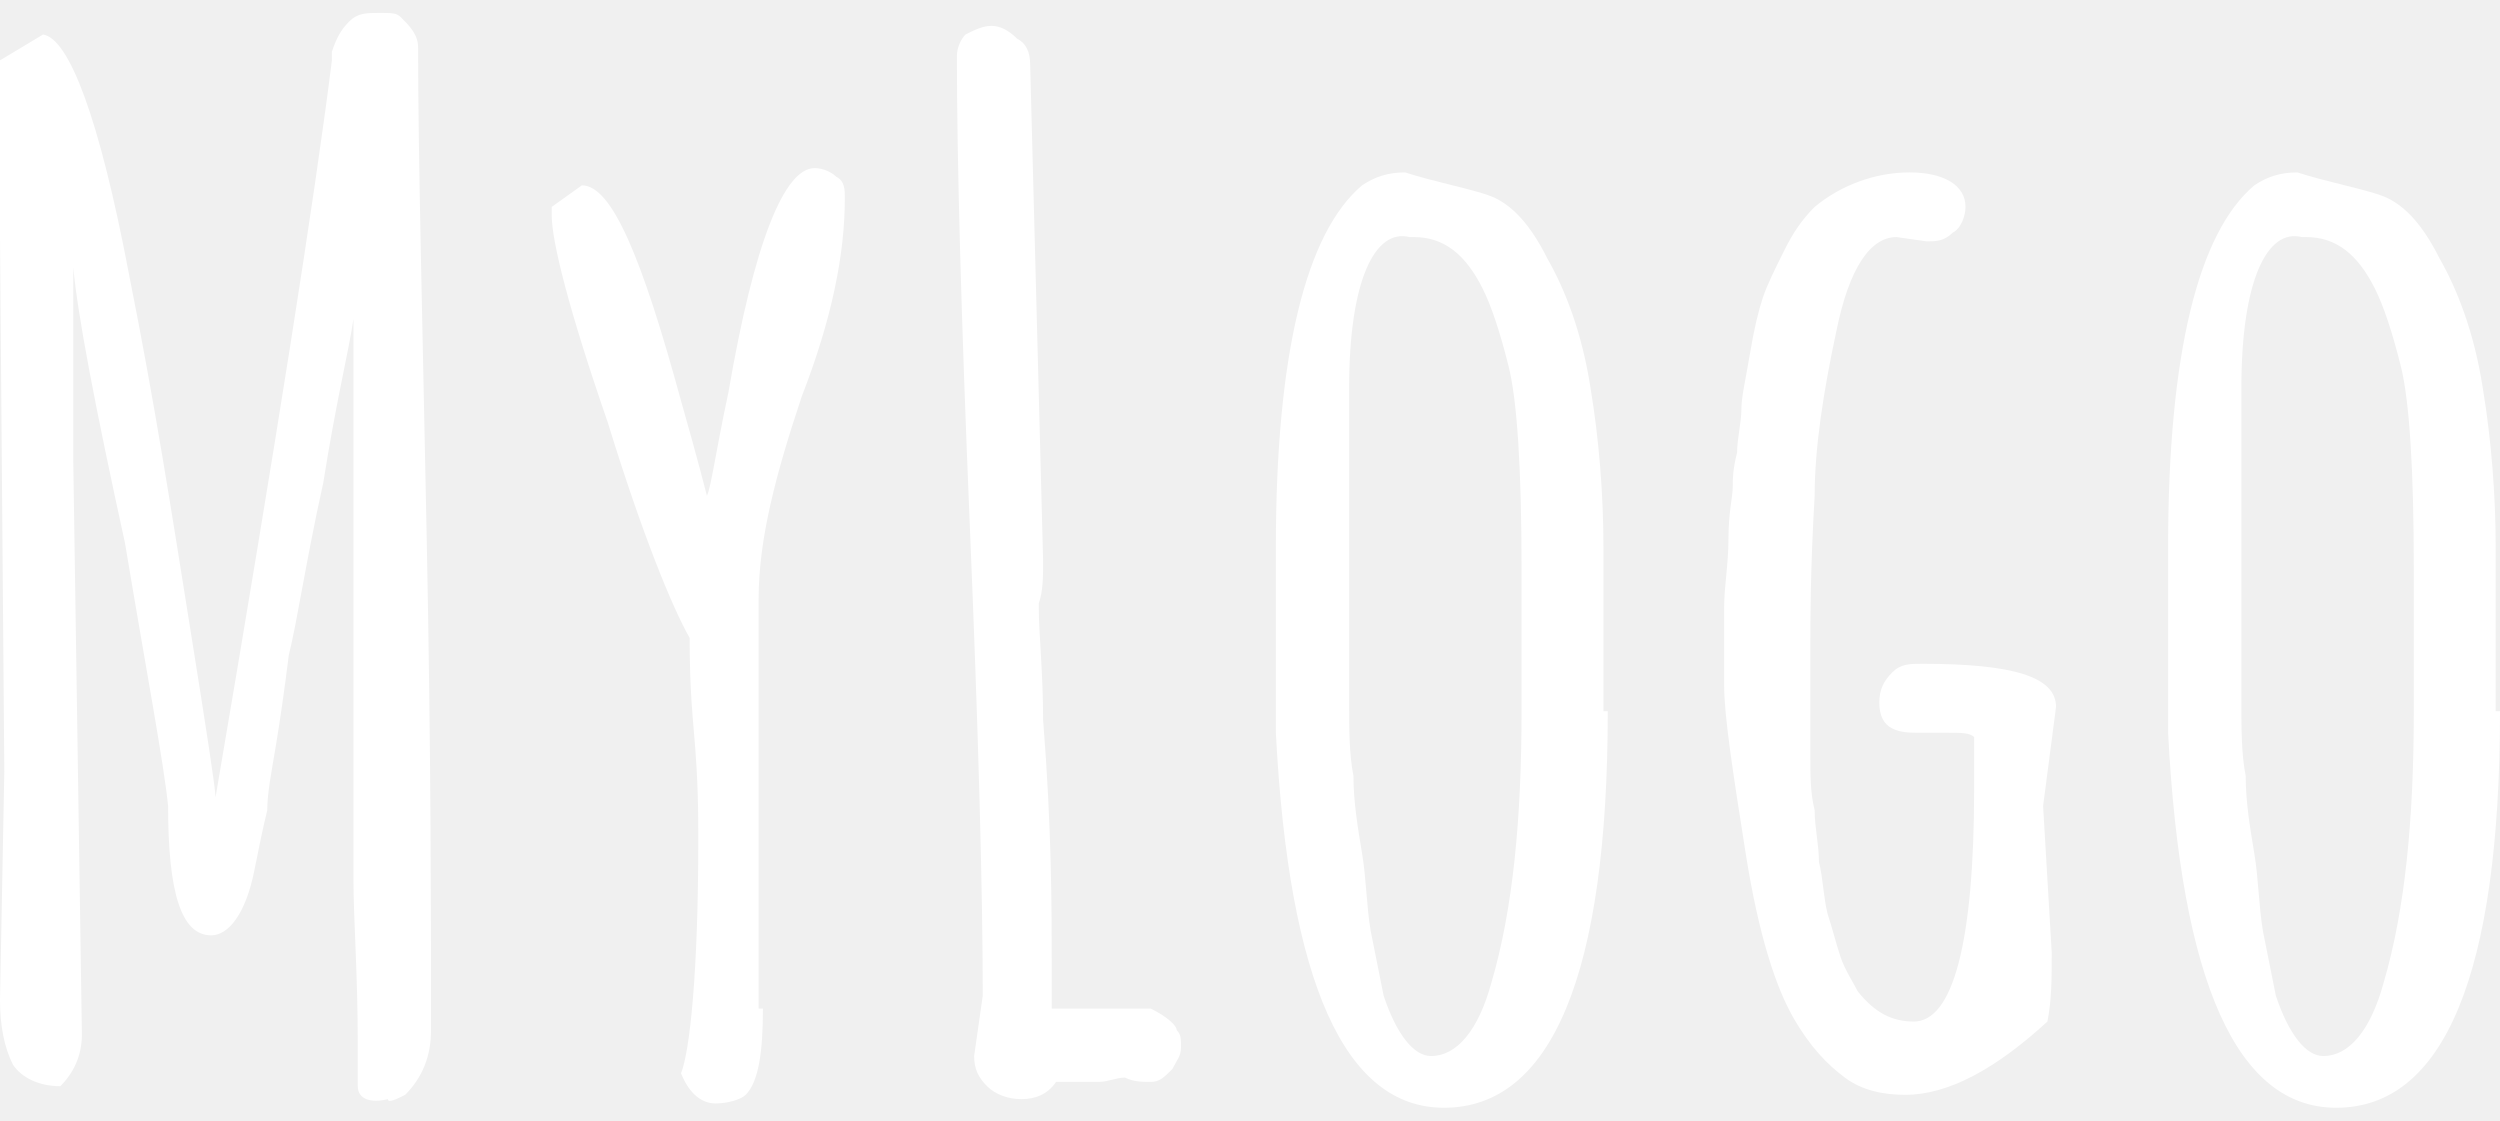
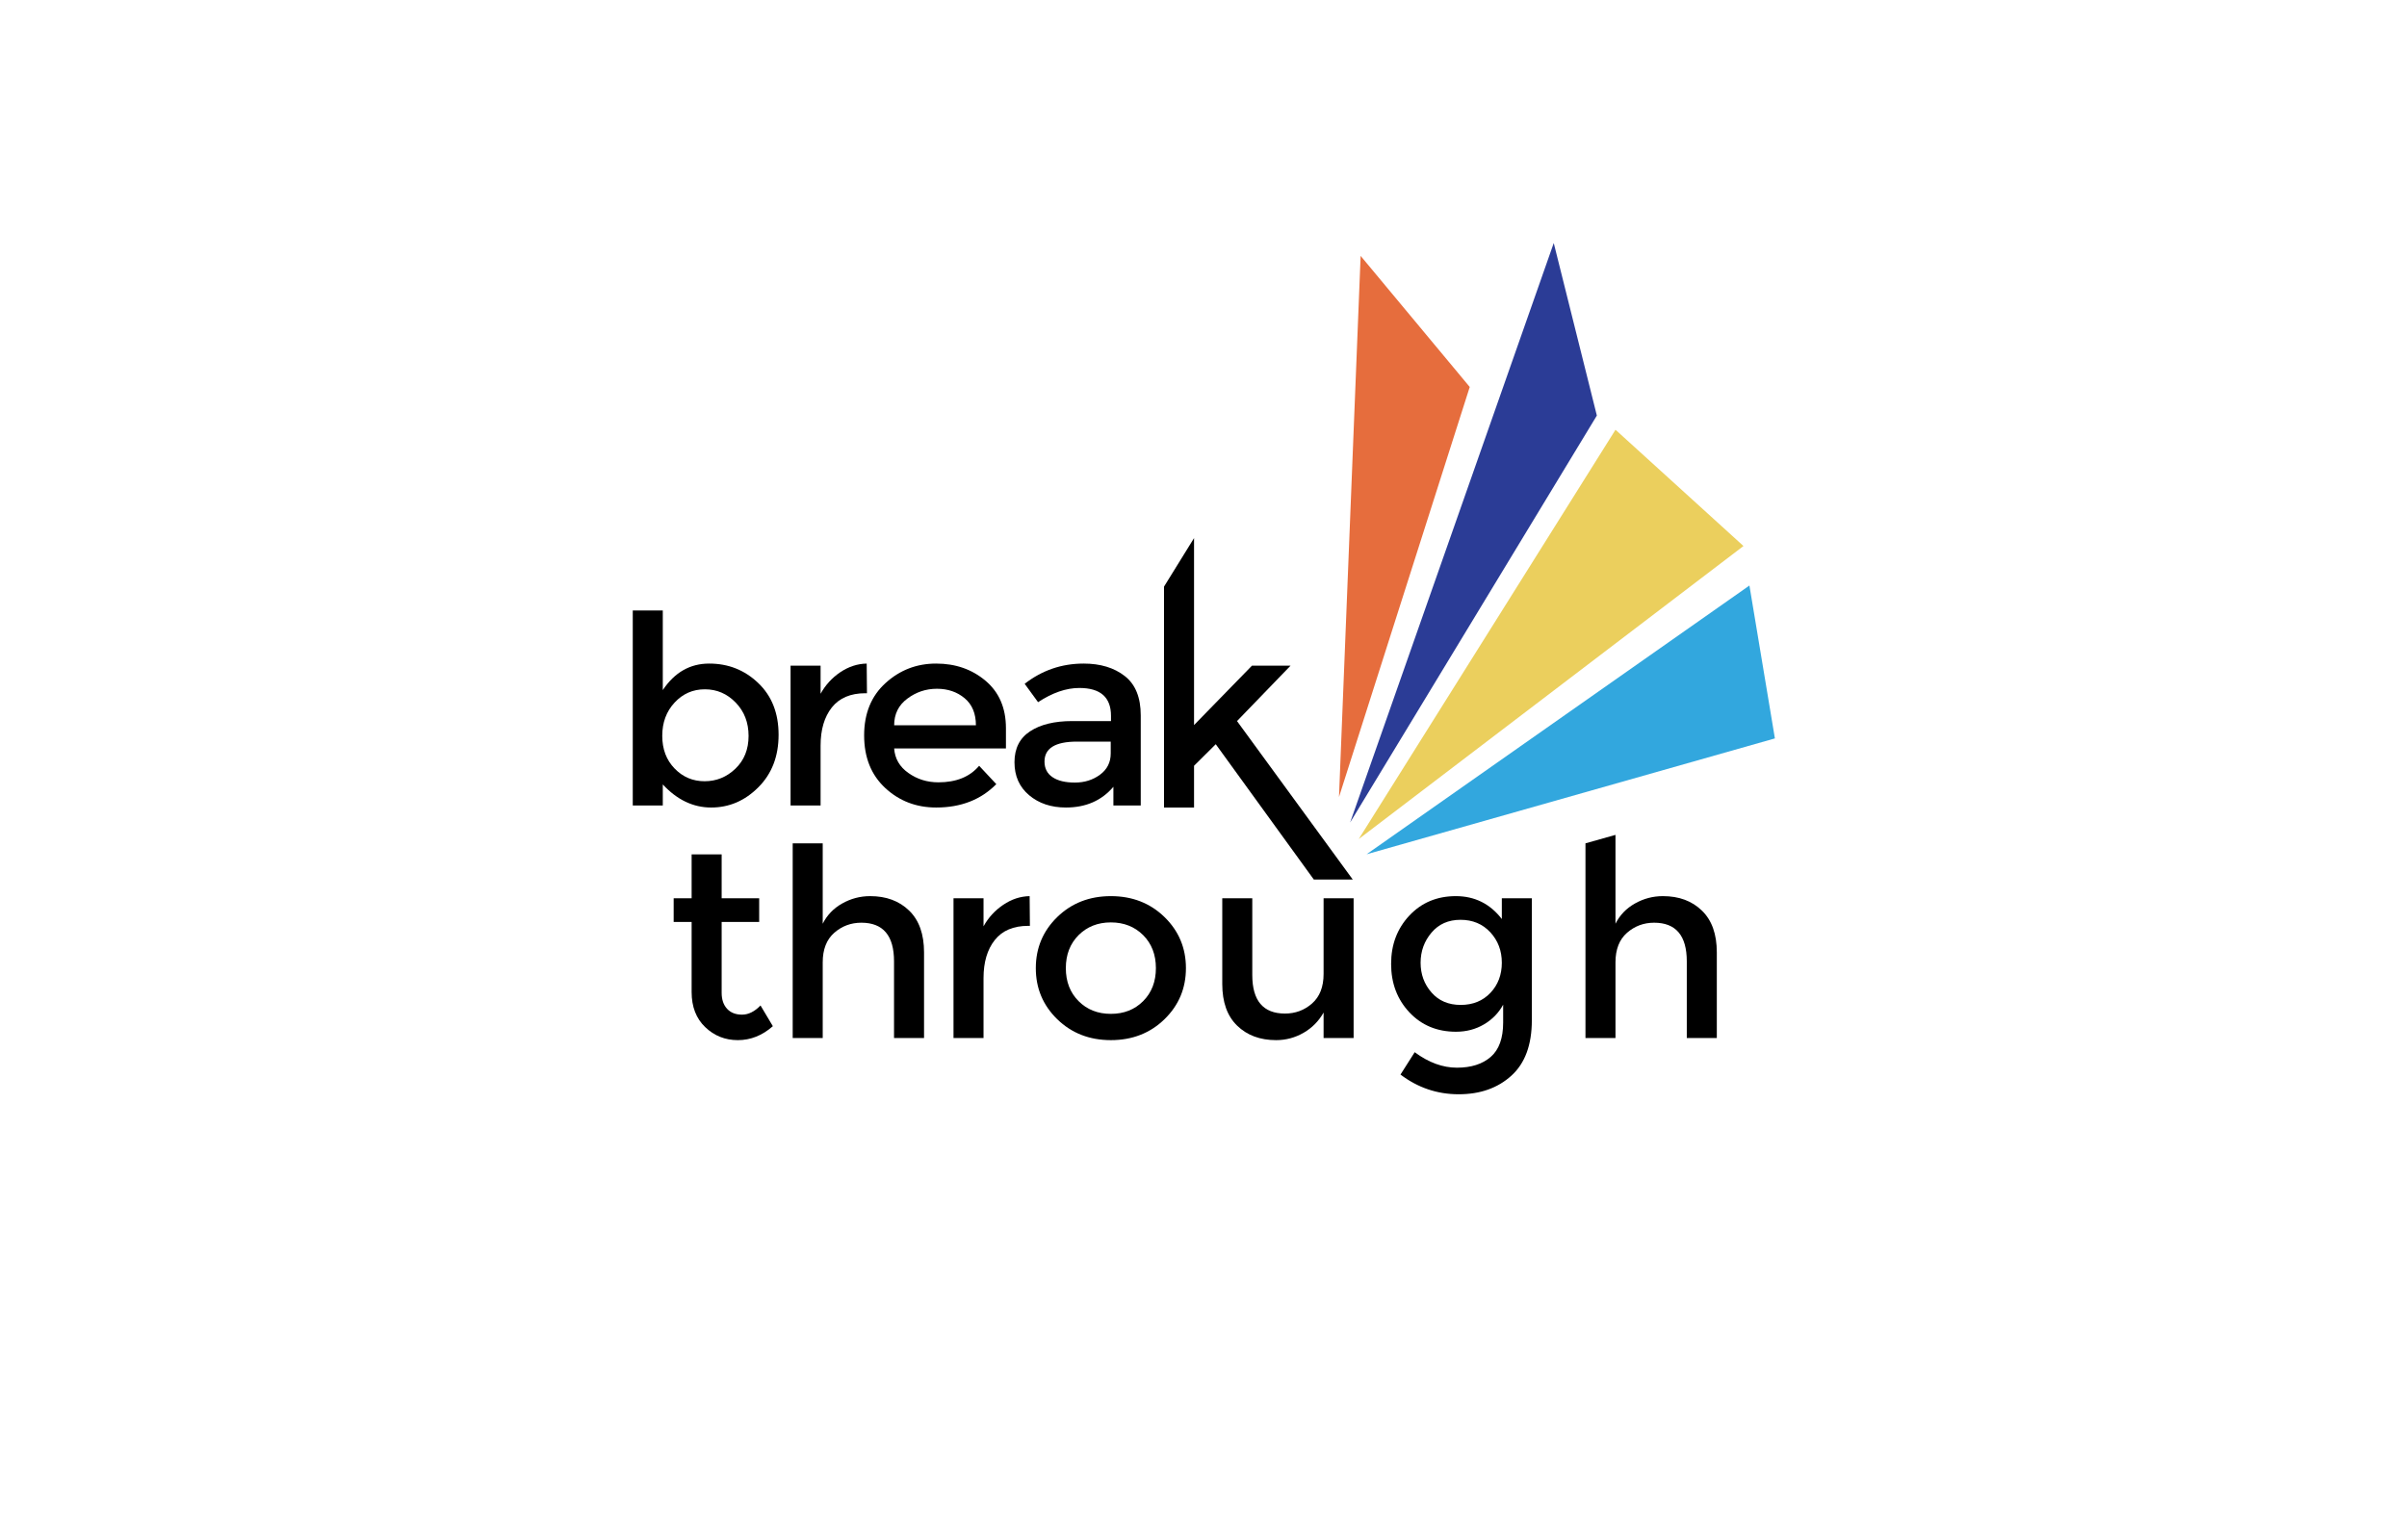
- <svg xmlns="http://www.w3.org/2000/svg" version="1.1" id="Layer_1" x="0px" y="0px" width="58px" height="26px" viewBox="0 0 58 26" enable-background="new 0 0 58 26" xml:space="preserve">
-   <g>
-     <path fill="#FFFFFF" d="M5,18.5C6.4,10.3,7.3,4.6,7.7,1.4V1.2c0.1-0.3,0.2-0.5,0.4-0.7c0.2-0.2,0.4-0.2,0.7-0.2s0.4,0,0.5,0.1   c0.2,0.2,0.4,0.4,0.4,0.7c0,2.5,0.1,6.3,0.2,11.4C10,17.5,10,21.3,10,23.9c0,0.6-0.2,1.1-0.6,1.5C9.2,25.5,9,25.6,9,25.5   c-0.4,0.1-0.7,0-0.7-0.3c0-0.1,0-0.3,0-0.5l0-0.5c0-1.6-0.1-2.9-0.1-3.8c0-0.9,0-2.2,0-3.8c0-1.6,0-4.7,0-9.2   c-0.1,0.7-0.4,1.9-0.7,3.8c-0.4,1.8-0.6,3.2-0.8,4c-0.1,0.8-0.2,1.5-0.3,2.1s-0.2,1.1-0.2,1.5c-0.1,0.4-0.2,0.9-0.3,1.4   c-0.2,1-0.6,1.5-1,1.5c-0.7,0-1-1-1-3c-0.1-1-0.5-3.1-1-6.1C2.2,9.4,1.8,7.3,1.7,6.2c0,2,0,3.5,0,4.5L1.9,24c0,0.5-0.2,0.9-0.5,1.2   c-0.5,0-0.9-0.2-1.1-0.5C0.1,24.3,0,23.8,0,23.2l0.1-5.3L0,5.5c0-1.4,0-2.8,0-4.1L1,0.8c0.6,0.1,1.3,1.9,2,5.6   C3.6,9.4,4,12,4.4,14.5C4.8,17,5,18.3,5,18.5z" />
-     <path fill="#FFFFFF" d="M17.7,23.4c0,1-0.1,1.7-0.4,2c-0.1,0.1-0.4,0.2-0.7,0.2c-0.3,0-0.6-0.2-0.8-0.7c0.2-0.5,0.4-2.3,0.4-5.4   c0-0.6,0-1.4-0.1-2.5c-0.1-1.1-0.1-1.8-0.1-2.2c-0.4-0.7-1.1-2.4-1.9-5c-0.9-2.6-1.3-4.2-1.3-4.8V4.8l0.7-0.5c0.7,0,1.4,1.7,2.3,5   c0.4,1.4,0.6,2.2,0.6,2.2c0.1-0.2,0.2-1,0.5-2.4c0.6-3.5,1.3-5.2,2-5.2c0.2,0,0.4,0.1,0.5,0.2c0.2,0.1,0.2,0.3,0.2,0.5   c0,1.3-0.3,2.8-1,4.6c-0.6,1.8-1,3.3-1,4.7V23.4z" />
-     <path fill="#FFFFFF" d="M23.9,1.5L24.2,13c0,0.4,0,0.7-0.1,1v0.1c0,0.6,0.1,1.5,0.1,2.6c0.2,2.5,0.2,4.4,0.2,5.7v1h2.3   c0.4,0.2,0.6,0.4,0.6,0.5c0.1,0.1,0.1,0.2,0.1,0.4s-0.1,0.3-0.2,0.5c-0.2,0.2-0.3,0.3-0.5,0.3c-0.2,0-0.4,0-0.6-0.1   c-0.2,0-0.4,0.1-0.6,0.1l-1,0c-0.2,0.3-0.5,0.4-0.8,0.4s-0.6-0.1-0.8-0.3c-0.2-0.2-0.3-0.4-0.3-0.7l0.2-1.4c0-2.4-0.1-6.1-0.3-10.9   c-0.2-4.8-0.3-8.5-0.3-10.9c0-0.2,0.1-0.4,0.2-0.5c0.2-0.1,0.4-0.2,0.6-0.2s0.4,0.1,0.6,0.3C23.8,1,23.9,1.2,23.9,1.5z" />
-     <path fill="#FFFFFF" d="M37.3,16.5c0,6.1-1.3,9.2-3.8,9.2c-2.3,0-3.6-2.9-3.9-8.7c0-0.6,0-1.1,0-1.7l0-2v-0.6c0-4.5,0.7-7.3,2-8.4   C31.9,4.1,32.2,4,32.6,4c0.3,0.1,0.7,0.2,1.1,0.3c0.4,0.1,0.8,0.2,1,0.3c0.4,0.2,0.8,0.6,1.2,1.4c0.4,0.7,0.8,1.7,1,3   c0.2,1.2,0.3,2.5,0.3,3.7V16.5z M31.3,9l0,1.9l0,3.1c0,0.3,0,0.6,0,0.9c0,0.4,0,0.8,0,1.4s0,1.2,0.1,1.7c0,0.6,0.1,1.2,0.2,1.8   c0.1,0.6,0.1,1.2,0.2,1.8c0.1,0.5,0.2,1,0.3,1.5c0.3,0.9,0.7,1.4,1.1,1.4c0.6,0,1.1-0.6,1.4-1.7c0.5-1.7,0.7-3.8,0.7-6.3l0-3.3   c0-2.3-0.1-3.9-0.3-4.7c-0.2-0.8-0.4-1.4-0.6-1.8c-0.4-0.8-0.9-1.2-1.6-1.2c0,0,0,0-0.1,0C31.9,5.3,31.3,6.5,31.3,9z" />
-     <path fill="#FFFFFF" d="M45.2,17l-0.6,0c-0.3,0-0.5,0-0.7-0.1c-0.2-0.1-0.3-0.3-0.3-0.6s0.1-0.5,0.3-0.7c0.2-0.2,0.4-0.2,0.7-0.2v0   c2.1,0,3.1,0.3,3.1,1l-0.3,2.3l0.2,3.4c0,0.6,0,1.1-0.1,1.6c-1.2,1.1-2.3,1.7-3.3,1.7c-0.5,0-1-0.1-1.4-0.4   c-0.4-0.3-0.8-0.7-1.2-1.4c-0.4-0.7-0.8-1.9-1.1-3.8c-0.3-1.9-0.5-3.2-0.5-3.9c0-0.7,0-1.3,0-1.8c0-0.5,0.1-1,0.1-1.6   s0.1-1,0.1-1.2c0-0.2,0-0.4,0.1-0.8c0-0.3,0.1-0.7,0.1-1c0-0.3,0.1-0.7,0.2-1.3c0.1-0.6,0.2-1,0.3-1.3c0.1-0.3,0.3-0.7,0.5-1.1   c0.2-0.4,0.4-0.7,0.7-1c0.6-0.5,1.4-0.8,2.2-0.8c0.8,0,1.3,0.3,1.3,0.8c0,0.2-0.1,0.5-0.3,0.6c-0.2,0.2-0.4,0.2-0.6,0.2L44,5.5   c-0.6,0-1.1,0.7-1.4,2.2c-0.3,1.4-0.5,2.7-0.5,3.8c-0.1,1.7-0.1,2.9-0.1,3.5s0,1,0,1.3c0,0.3,0,0.7,0,1.2c0,0.5,0,0.9,0.1,1.3   c0,0.4,0.1,0.8,0.1,1.2c0.1,0.4,0.1,0.8,0.2,1.2c0.1,0.3,0.2,0.7,0.3,1c0.1,0.3,0.3,0.6,0.4,0.8c0.4,0.5,0.8,0.7,1.3,0.7   c0.9,0,1.4-1.8,1.4-5.4v-1.2C45.7,17,45.5,17,45.2,17z" />
-     <path fill="#FFFFFF" d="M58,16.5c0,6.1-1.3,9.2-3.8,9.2c-2.3,0-3.6-2.9-3.9-8.7c0-0.6,0-1.1,0-1.7l0-2v-0.6c0-4.5,0.7-7.3,2-8.4   C52.6,4.1,52.9,4,53.3,4c0.3,0.1,0.7,0.2,1.1,0.3c0.4,0.1,0.8,0.2,1,0.3c0.4,0.2,0.8,0.6,1.2,1.4c0.4,0.7,0.8,1.7,1,3   c0.2,1.2,0.3,2.5,0.3,3.7V16.5z M52,9l0,1.9l0,3.1c0,0.3,0,0.6,0,0.9c0,0.4,0,0.8,0,1.4s0,1.2,0.1,1.7c0,0.6,0.1,1.2,0.2,1.8   c0.1,0.6,0.1,1.2,0.2,1.8c0.1,0.5,0.2,1,0.3,1.5c0.3,0.9,0.7,1.4,1.1,1.4c0.6,0,1.1-0.6,1.4-1.7c0.5-1.7,0.7-3.8,0.7-6.3l0-3.3   c0-2.3-0.1-3.9-0.3-4.7c-0.2-0.8-0.4-1.4-0.6-1.8c-0.4-0.8-0.9-1.2-1.6-1.2c0,0,0,0-0.1,0C52.6,5.3,52,6.5,52,9z" />
+ <svg xmlns="http://www.w3.org/2000/svg" width="1000px" height="640px" viewBox="0 0 1000 640" version="1.1">
+   <defs />
+   <g id="Page-1" stroke="none" stroke-width="1" fill="none" fill-rule="evenodd">
+     <g id="darklogo">
+       <rect id="Rectangle" fill="#FFFFFF" x="0" y="0" width="1000" height="640" />
+       <g transform="translate(262, 101)">
+         <g id="feathers" transform="translate(291.9116, 0)">
+           <polyline id="Fill-21" fill="#32A7DE" points="13.835 254.022 183.479 205.873 172.894 142.336 13.835 254.022" />
+           <polyline id="Fill-22" fill="#EBCF5D" points="10.578 247.696 170.425 125.919 117.256 77.595 10.578 247.696" />
+           <polyline id="Fill-23" fill="#2B3C96" points="7.016 240.792 109.508 71.695 91.601 0 7.016 240.792" />
+           <polyline id="Fill-24" fill="#E66D3D" points="2.379 230.224 11.369 5.347 56.7 59.821 2.379 230.224" />
+         </g>
+         <g id="breakthrough-b" transform="translate(0, 120.4965)" fill="#000000">
+           <path d="M409.16,178.435 L409.16,209.89 L396.69,209.89 L396.69,128.981 L409.16,125.467 L409.16,162.394 C410.942,158.829 413.634,156.018 417.234,153.984 C420.837,151.951 424.714,150.922 428.875,150.922 C435.555,150.922 440.958,152.93 445.078,156.947 C449.201,160.938 451.26,166.737 451.26,174.293 L451.26,209.89 L438.784,209.89 L438.784,178.008 C438.784,167.314 434.257,161.967 425.2,161.967 C420.893,161.967 417.142,163.373 413.951,166.16 C410.756,168.971 409.16,173.063 409.16,178.435" id="Fill-26" />
+           <path d="M374.413,151.8 L374.413,202.459 C374.413,212.727 371.57,220.433 365.893,225.554 C360.214,230.701 352.916,233.261 344.008,233.261 C335.097,233.261 327.041,230.525 319.838,225.077 L325.745,215.789 C331.537,220.082 337.381,222.216 343.286,222.216 C349.185,222.216 353.861,220.735 357.318,217.747 C360.77,214.76 362.493,209.99 362.493,203.438 L362.493,196.033 C360.639,199.447 357.986,202.183 354.532,204.216 C351.075,206.25 347.201,207.279 342.894,207.279 C335.022,207.279 328.562,204.568 323.515,199.196 C318.465,193.799 315.943,187.096 315.943,179.088 C315.943,171.08 318.465,164.402 323.515,159.005 C328.562,153.633 335.002,150.922 342.837,150.922 C350.668,150.922 357.039,154.085 361.94,160.436 L361.94,151.8 L374.413,151.8 Z M328.196,178.611 C328.196,183.381 329.696,187.498 332.705,190.937 C335.711,194.401 339.76,196.133 344.842,196.133 C349.928,196.133 354.048,194.451 357.208,191.112 C360.36,187.774 361.94,183.581 361.94,178.611 C361.94,173.615 360.342,169.398 357.151,165.934 C353.953,162.495 349.836,160.762 344.786,160.762 C339.737,160.762 335.711,162.545 332.705,166.109 C329.696,169.674 328.196,173.841 328.196,178.611 Z" id="Fill-36" />
+           <path d="M287.891,183.255 L287.891,151.8 L300.367,151.8 L300.367,209.89 L287.891,209.89 L287.891,199.296 C285.884,202.861 283.118,205.672 279.592,207.706 C276.069,209.739 272.261,210.768 268.177,210.768 C261.497,210.768 256.094,208.76 251.974,204.744 C247.853,200.752 245.795,194.978 245.795,187.397 L245.795,151.8 L258.265,151.8 L258.265,183.682 C258.265,194.376 262.795,199.723 271.854,199.723 C276.159,199.723 279.91,198.342 283.103,195.531 C286.294,192.719 287.891,188.627 287.891,183.255" id="Fill-35" />
+           <path d="M221.789,202.083 C215.851,207.856 208.425,210.768 199.516,210.768 C190.608,210.768 183.18,207.856 177.242,202.083 C171.301,196.284 168.333,189.23 168.333,180.845 C168.333,172.486 171.301,165.407 177.242,159.608 C183.18,153.834 190.608,150.922 199.516,150.922 C208.425,150.922 215.851,153.834 221.789,159.608 C227.732,165.407 230.7,172.486 230.7,180.845 C230.7,189.23 227.732,196.284 221.789,202.083 M186.096,194.552 C189.625,198.091 194.098,199.848 199.516,199.848 C204.935,199.848 209.408,198.091 212.937,194.552 C216.463,191.012 218.224,186.443 218.224,180.845 C218.224,175.247 216.463,170.678 212.937,167.139 C209.408,163.624 204.935,161.842 199.516,161.842 C194.098,161.842 189.625,163.624 186.096,167.139 C182.57,170.678 180.806,175.247 180.806,180.845 C180.806,186.443 182.57,191.012 186.096,194.552" id="Fill-34" />
+           <path d="M165.212,163.273 C159.046,163.273 154.406,165.231 151.29,169.172 C148.171,173.088 146.611,178.385 146.611,184.987 L146.611,209.89 L134.139,209.89 L134.139,151.8 L146.611,151.8 L146.611,163.474 C148.619,159.834 151.346,156.871 154.798,154.537 C158.249,152.202 161.906,150.997 165.767,150.922 L165.878,163.273 L165.212,163.273" id="Fill-25" />
+           <path d="M79.802,178.435 L79.802,209.89 L67.329,209.89 L67.329,128.981 L79.802,128.981 L79.802,162.394 C81.584,158.829 84.275,156.018 87.876,153.984 C91.478,151.951 95.355,150.922 99.516,150.922 C106.197,150.922 111.6,152.93 115.72,156.947 C119.843,160.938 121.899,166.737 121.899,174.293 L121.899,209.89 L109.428,209.89 L109.428,178.008 C109.428,167.314 104.896,161.967 95.842,161.967 C91.532,161.967 87.783,163.373 84.593,166.16 C81.397,168.971 79.802,173.063 79.802,178.435" id="Fill-33" />
+           <path d="M37.815,161.641 L37.815,191.112 C37.815,193.874 38.555,196.083 40.041,197.715 C41.526,199.346 43.605,200.175 46.281,200.175 C48.952,200.175 51.51,198.895 53.96,196.359 L59.087,204.97 C54.703,208.836 49.861,210.768 44.55,210.768 C39.244,210.768 34.714,208.961 30.966,205.346 C27.212,201.756 25.34,196.886 25.34,190.786 L25.34,161.641 L17.878,161.641 L17.878,151.8 L25.34,151.8 L25.34,133.575 L37.815,133.575 L37.815,151.8 L53.407,151.8 L53.407,161.641 L37.815,161.641" id="Fill-32" />
+           <polyline id="Fill-31" points="234.07 114.095 221.597 114.095 221.597 22.292 234.07 2.134 234.07 79.829 258.127 55.152 274.161 55.152 251.925 78.172 300.003 144.018 283.828 144.018 243.091 87.787 234.07 96.749 234.07 114.095" />
+           <path d="M211.928,113.242 L200.566,113.242 L200.566,105.485 C195.668,111.233 189.095,114.095 180.855,114.095 C174.691,114.095 169.588,112.388 165.542,108.974 C161.494,105.56 159.471,100.991 159.471,95.268 C159.471,89.569 161.624,85.276 165.931,82.44 C170.236,79.603 176.066,78.172 183.418,78.172 L199.565,78.172 L199.565,75.988 C199.565,68.281 195.184,64.415 186.424,64.415 C180.929,64.415 175.211,66.399 169.27,70.315 L163.706,62.683 C170.901,57.085 179.072,54.274 188.206,54.274 C195.184,54.274 200.881,56.006 205.304,59.47 C209.718,62.909 211.928,68.357 211.928,75.787 L211.928,113.242 Z M199.455,91.602 L199.455,86.707 L185.423,86.707 C176.435,86.707 171.944,89.469 171.944,94.991 C171.944,97.828 173.06,100.012 175.288,101.493 C177.513,102.999 180.611,103.727 184.585,103.727 C188.557,103.727 192.029,102.648 194.997,100.464 C197.967,98.28 199.455,95.318 199.455,91.602 Z" id="Fill-30" />
+           <path d="M155.922,89.544 L109.482,89.544 C109.779,93.761 111.746,97.175 115.384,99.736 C119.021,102.322 123.179,103.627 127.86,103.627 C135.283,103.627 140.924,101.343 144.786,96.749 L151.917,104.38 C145.528,110.857 137.214,114.095 126.966,114.095 C118.652,114.095 111.582,111.384 105.751,105.962 C99.923,100.539 97.009,93.259 97.009,84.122 C97.009,75.009 99.977,67.729 105.918,62.357 C111.856,56.96 118.857,54.274 126.912,54.274 C134.966,54.274 141.818,56.658 147.459,61.428 C153.1,66.198 155.922,72.75 155.922,81.134 L155.922,89.544 Z M109.482,79.929 L143.449,79.929 C143.449,75.059 141.892,71.294 138.773,68.683 C135.657,66.072 131.813,64.742 127.245,64.742 C122.682,64.742 118.578,66.122 114.941,68.859 C111.3,71.57 109.482,75.26 109.482,79.929 Z" id="Fill-29" />
+           <path d="M97.519,66.599 C91.356,66.599 86.716,68.583 83.597,72.499 C80.481,76.44 78.919,81.712 78.919,88.339 L78.919,113.242 L66.448,113.242 L66.448,55.152 L78.919,55.152 L78.919,66.825 C80.926,63.185 83.653,60.198 87.105,57.863 C90.559,55.554 94.213,54.349 98.075,54.274 L98.185,66.599 L97.519,66.599" id="Fill-28" />
+           <path d="M32.625,54.274 C40.571,54.274 47.364,56.96 53.008,62.357 C58.649,67.729 61.47,74.909 61.47,83.871 C61.47,92.807 58.667,100.087 53.061,105.685 C47.456,111.309 40.921,114.095 33.462,114.095 C25.998,114.095 19.297,110.907 13.359,104.506 L13.359,113.242 L0.886,113.242 L0.886,32.208 L13.359,32.208 L13.359,65.294 C18.26,57.939 24.682,54.274 32.625,54.274 M13.136,84.297 C13.136,89.82 14.844,94.364 18.26,97.878 C21.673,101.418 25.832,103.175 30.733,103.175 C35.634,103.175 39.902,101.443 43.541,97.954 C47.177,94.464 48.998,89.921 48.998,84.348 C48.998,78.775 47.215,74.156 43.651,70.49 C40.089,66.8 35.818,64.968 30.845,64.968 C25.867,64.968 21.673,66.8 18.26,70.49 C14.844,74.156 13.136,78.775 13.136,84.297" id="Fill-27" />
+         </g>
+       </g>
+     </g>
  </g>
</svg>
